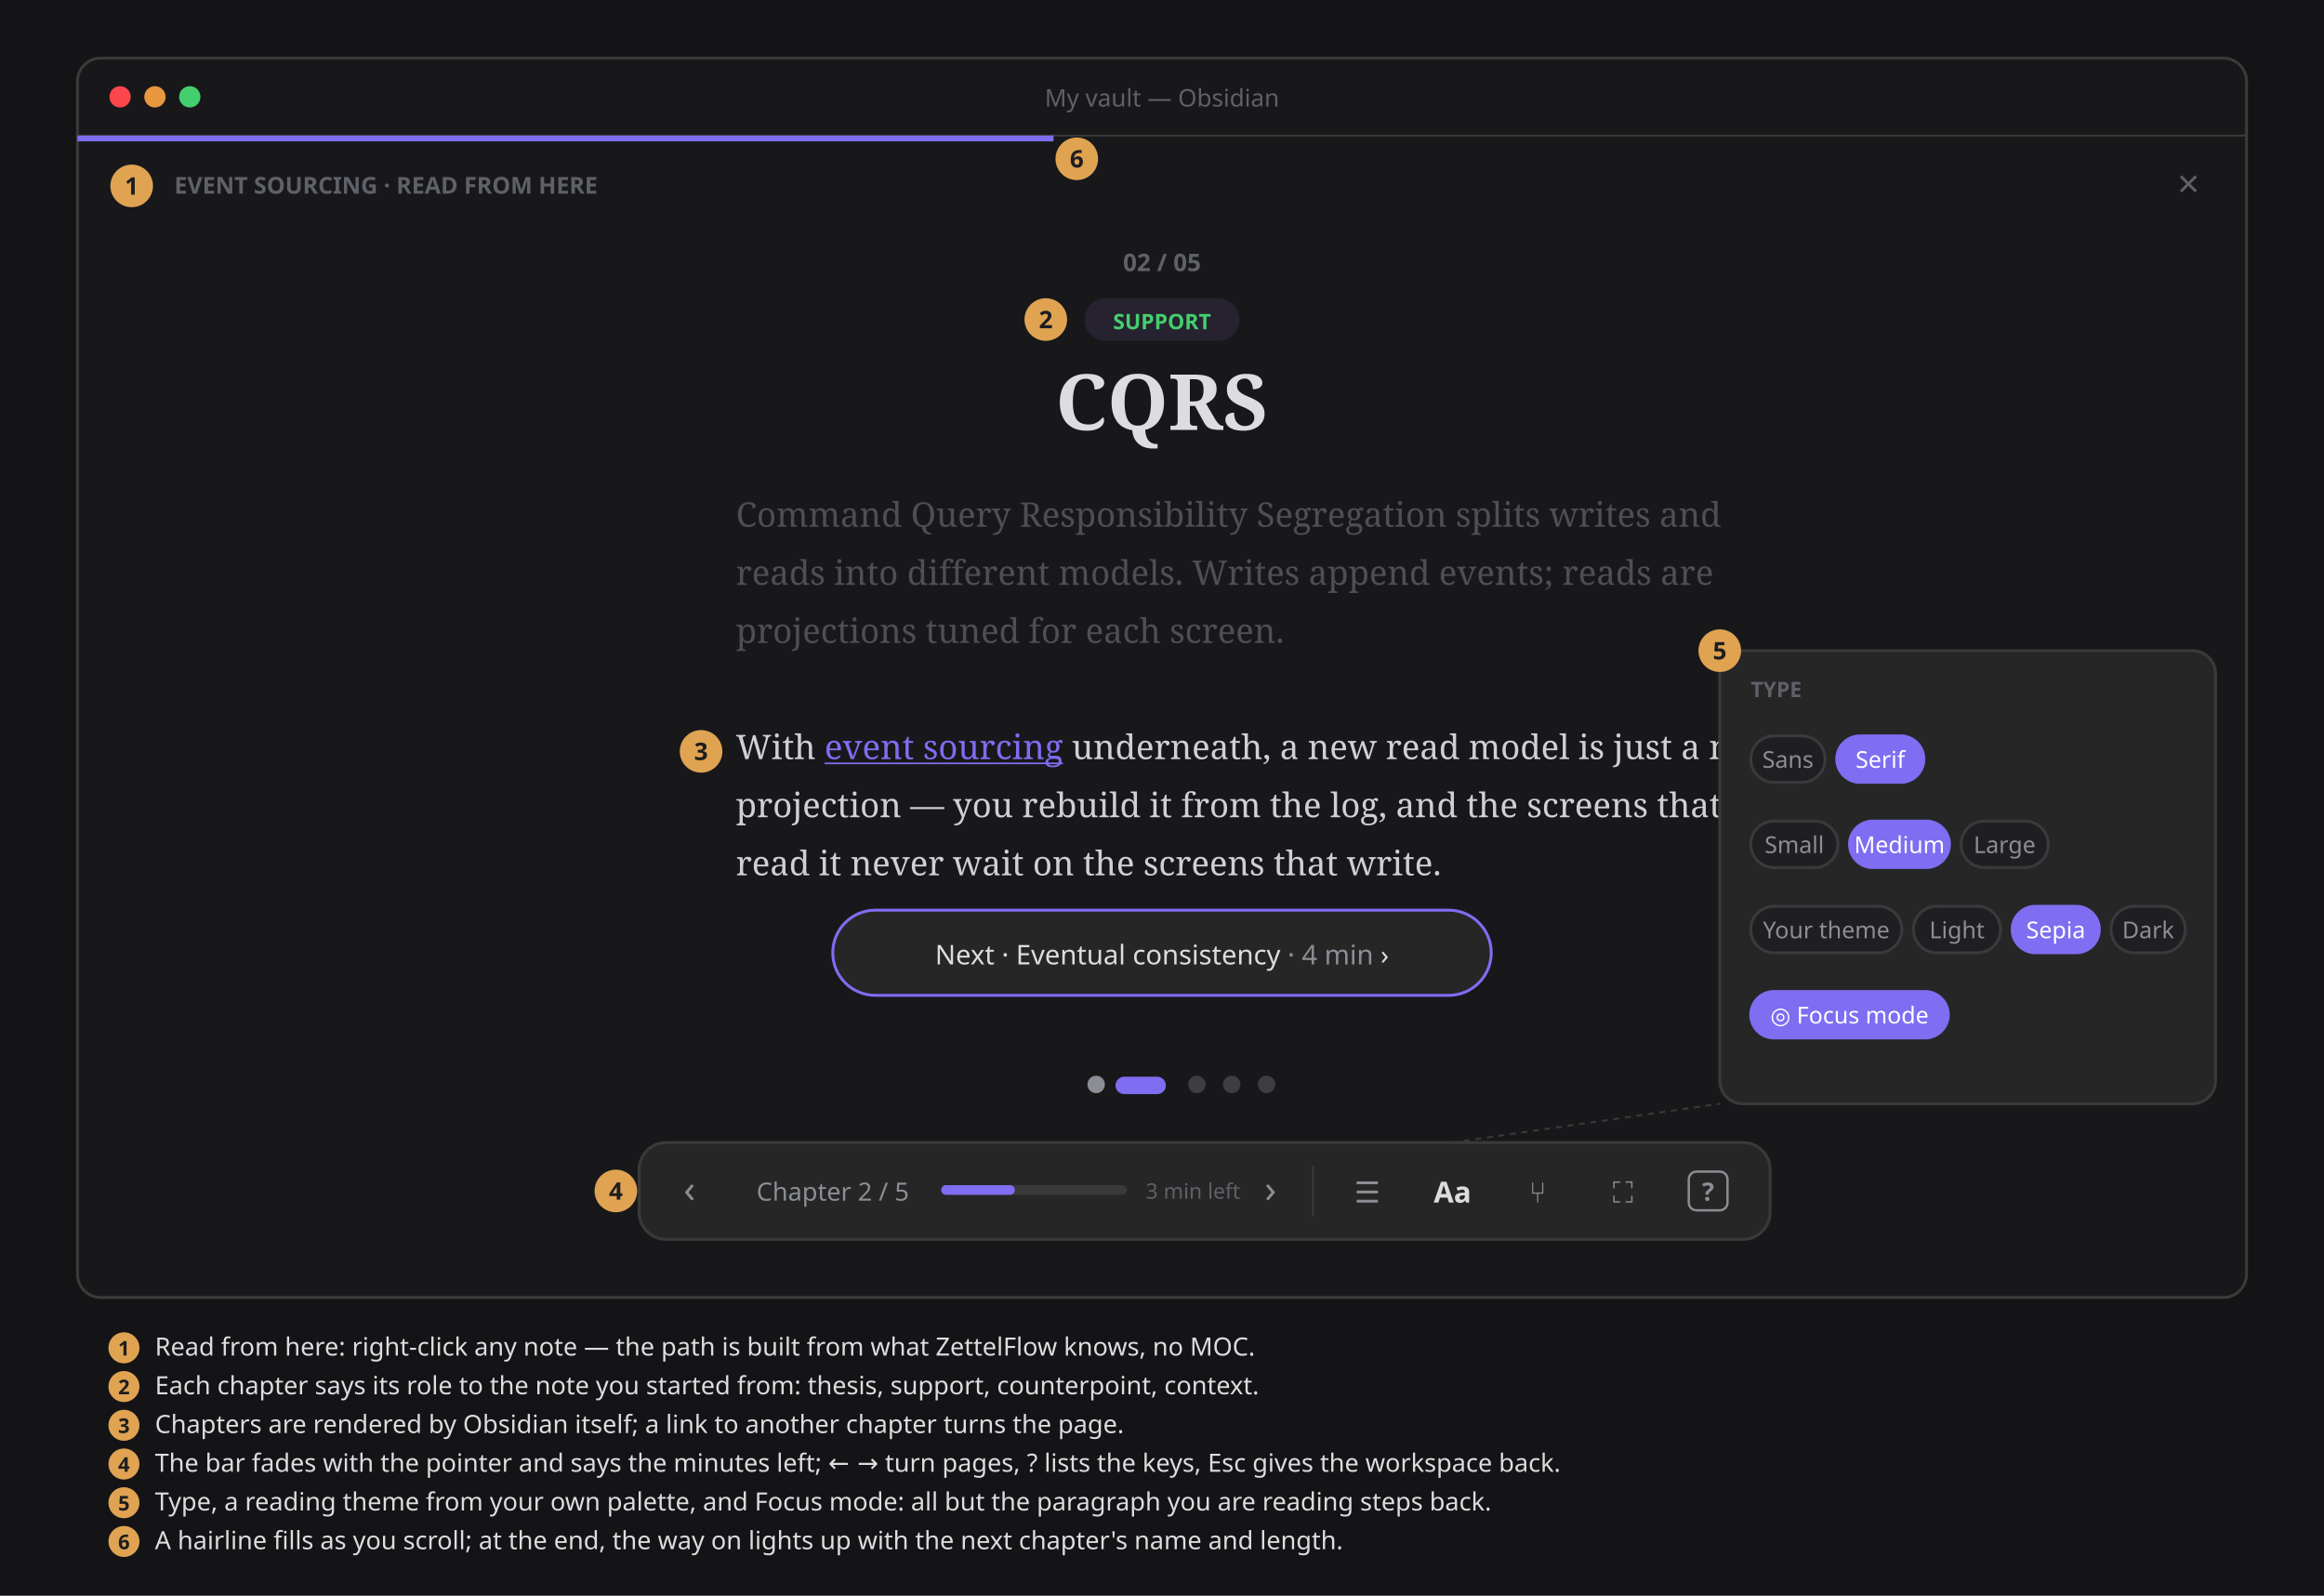
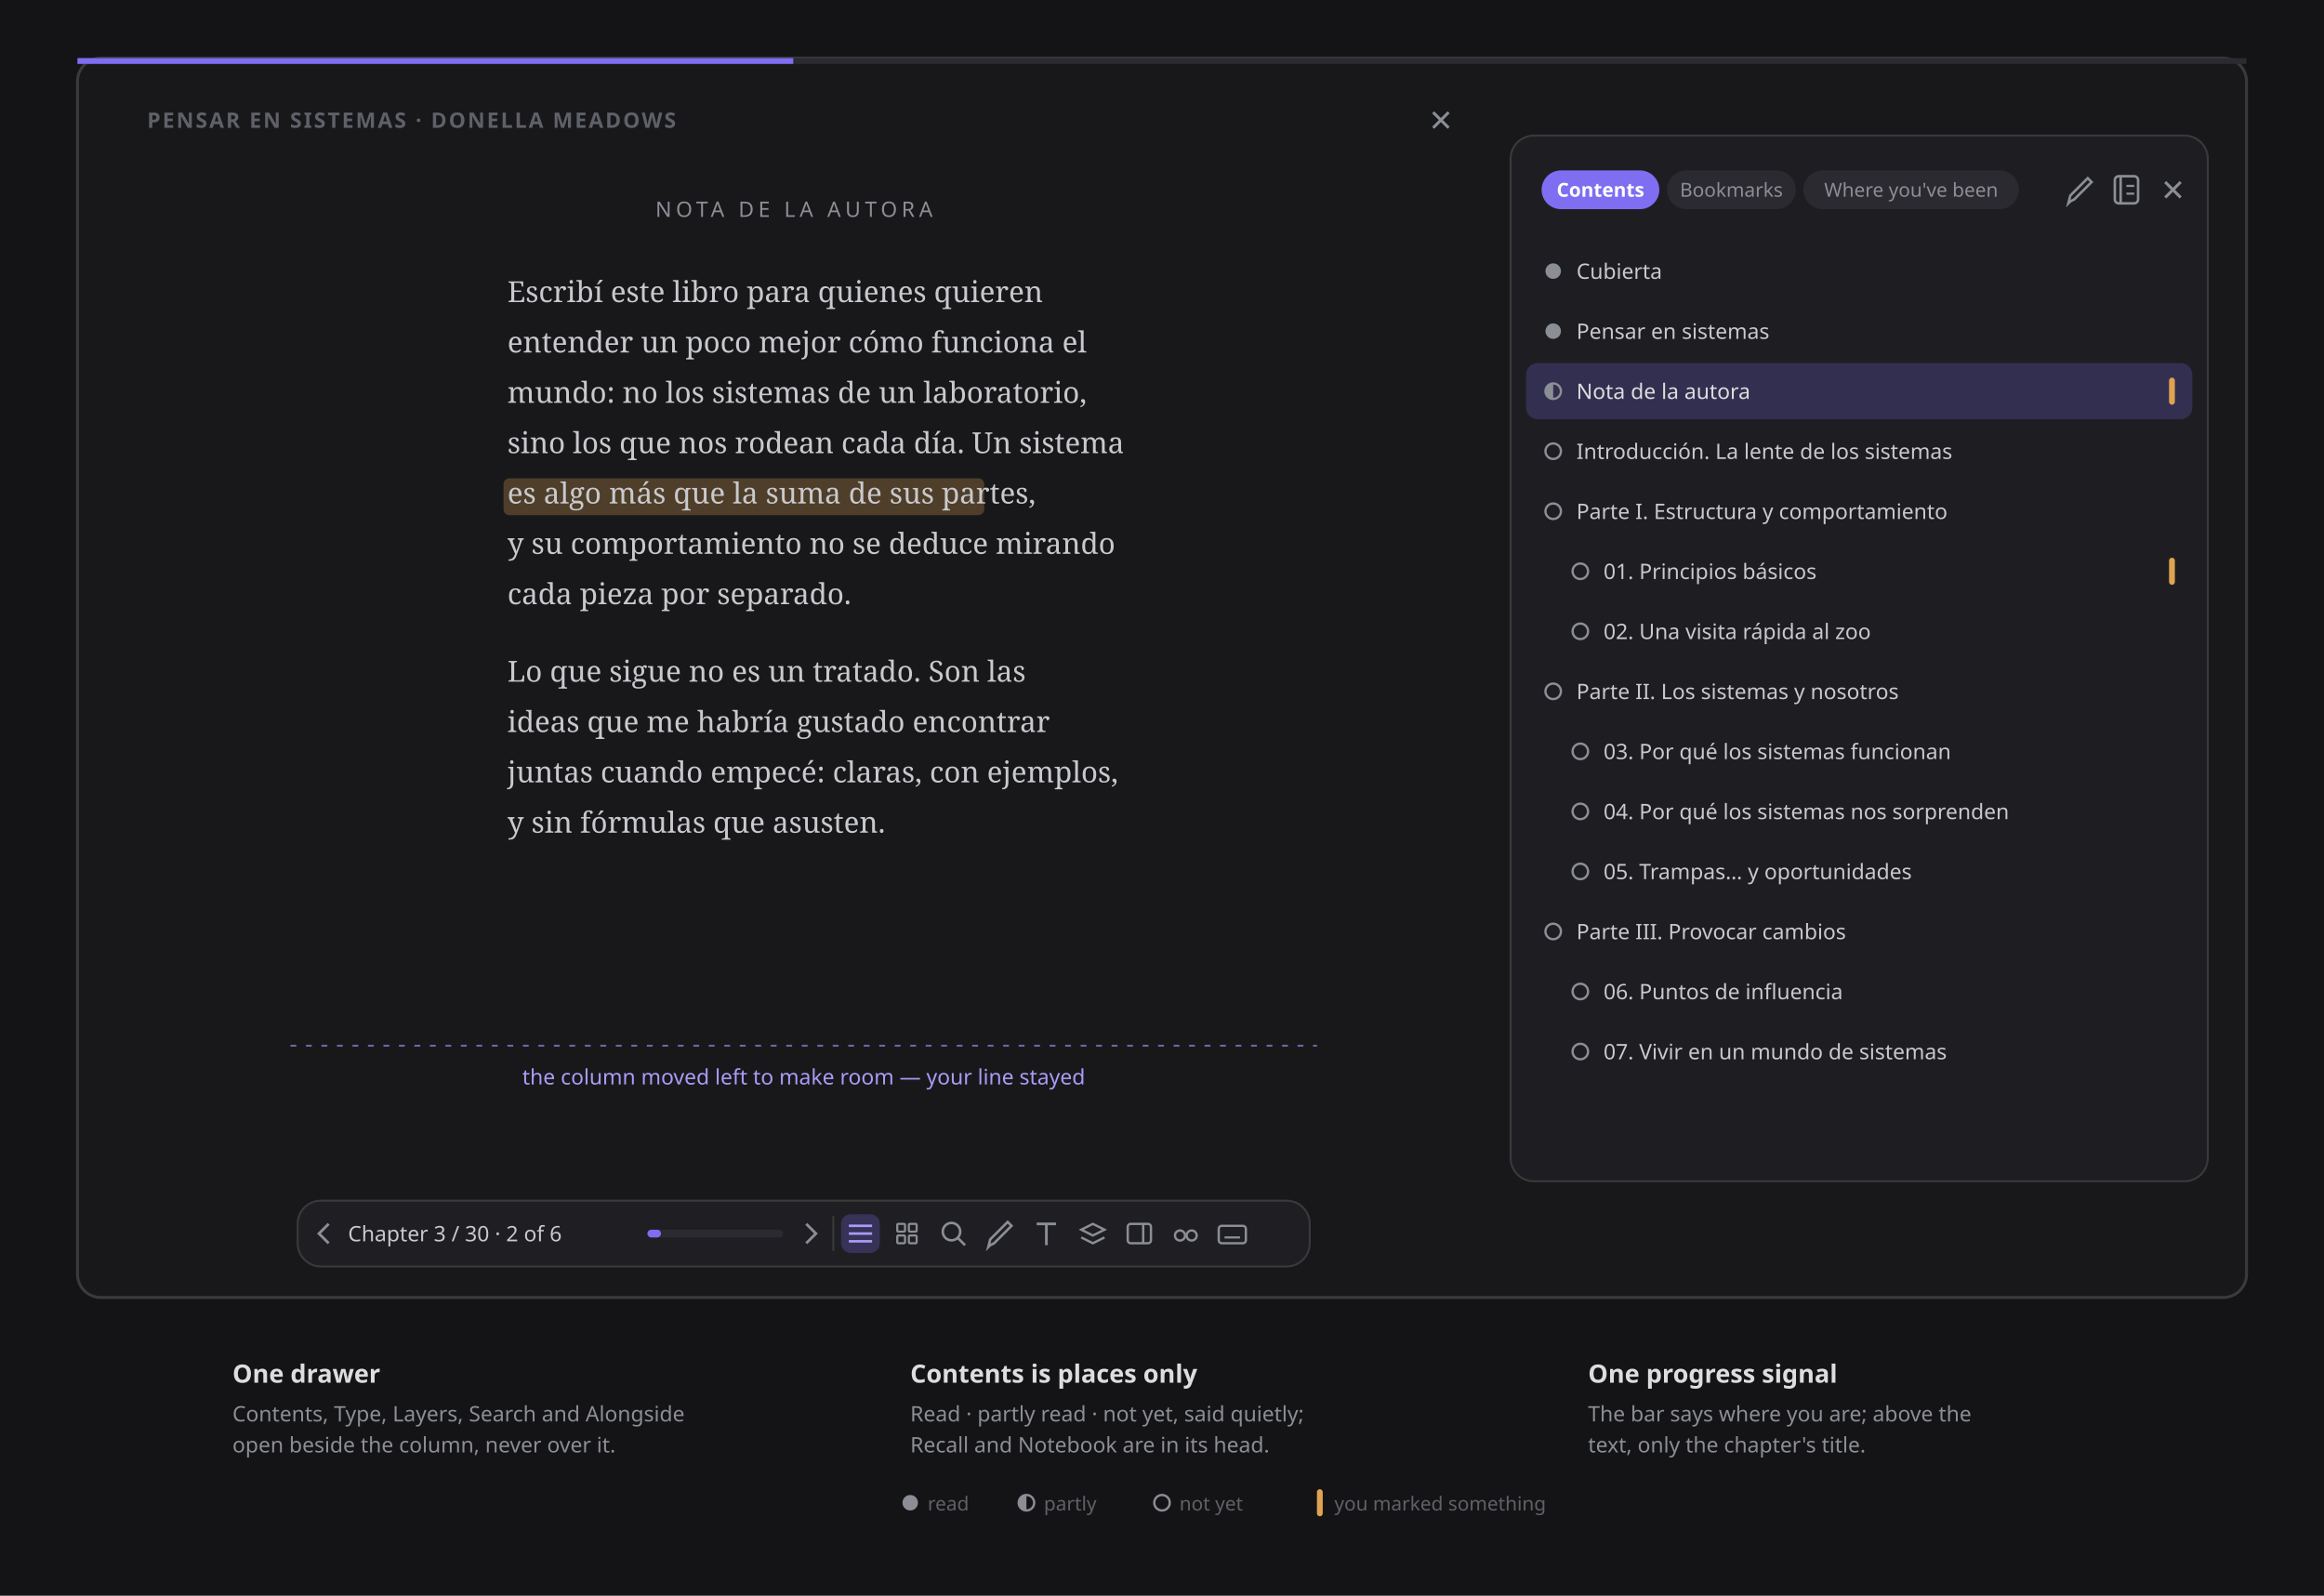
- <svg xmlns="http://www.w3.org/2000/svg" width="1200" height="824" viewBox="0 0 1200 824" role="img" aria-label="The ZettelFlow Reader: a chapter in focus mode, the progress hairline across the top, the minutes left in the bar, and the type panel with Focus mode on">
+ <svg xmlns="http://www.w3.org/2000/svg" width="1200" height="824" viewBox="0 0 1200 824" role="img" aria-label="The ZettelFlow Reader with its one drawer. A book, Pensar en sistemas, read in pages: the top line names the book, a hairline across the top fills as you read, and above the text the chapter's title, Nota de la autora, in small letter-spaced capitals — never a count. Contents is open in the drawer docked on the right beside the column, which has moved left to make room: its tabs Contents, Bookmarks and Where you've been, then a pencil for Recall this chapter and a notebook for Notebook, then its close. Each entry has a quiet glyph — filled for read, half for partly read, hollow for not read yet — the chapter you are in is washed in the accent colour, and a small highlight-coloured mark sits at the end of the rows where you marked something. No numbers in any row. The bar is centred under the column and reads Chapter 3 / 30 · 2 of 6, its Contents button pressed; a book of thirty chapters shows no dots.">
  <rect width="1200" height="824" fill="#141416" />
  <rect x="40" y="30" width="1120" height="640" rx="12" fill="#18181b" stroke="#3a3a3a" stroke-width="1.5" />
-   <circle cx="62" cy="50" r="5.5" fill="#fb464c" stroke="none" stroke-width="0" />
-   <circle cx="80" cy="50" r="5.5" fill="#e9973f" stroke="none" stroke-width="0" />
-   <circle cx="98" cy="50" r="5.5" fill="#44cf6e" stroke="none" stroke-width="0" />
-   <text x="600" y="55" fill="#5f6168" font-family="sans-serif" font-size="12.5" font-weight="400" text-anchor="middle">My vault — Obsidian</text>
-   <line x1="40" y1="70" x2="1160" y2="70" stroke="#3a3a3a" stroke-width="1" />
-   <rect x="40" y="70" width="504" height="3" fill="#7f6df2" />
-   <text x="90" y="100" fill="#5f6168" font-family="sans-serif" font-size="12" font-weight="600" text-anchor="start">EVENT SOURCING  ·  READ FROM HERE</text>
-   <text x="1130" y="102" fill="#5f6168" font-family="sans-serif" font-size="20" font-weight="400" text-anchor="middle">×</text>
-   <text x="600" y="140" fill="#5f6168" font-family="sans-serif" font-size="12.5" font-weight="600" text-anchor="middle">02  /  05</text>
-   <rect x="560" y="154" width="80" height="22" rx="11" fill="#26222f" stroke="none" stroke-width="1.5" />
-   <text x="600" y="170" fill="#44cf6e" font-family="sans-serif" font-size="11" font-weight="700" text-anchor="middle">SUPPORT</text>
-   <text x="600" y="222" fill="#dcddde" font-family="Georgia, serif" font-size="40" font-weight="700" text-anchor="middle">CQRS</text>
-   <text x="380" y="272" fill="#cfd0d4" opacity="0.3" font-family="Georgia, serif" font-size="17.5" font-weight="400" text-anchor="start">Command Query Responsibility Segregation splits writes and</text>
-   <text x="380" y="302" fill="#cfd0d4" opacity="0.3" font-family="Georgia, serif" font-size="17.5" font-weight="400" text-anchor="start">reads into different models. Writes append events; reads are</text>
-   <text x="380" y="332" fill="#cfd0d4" opacity="0.3" font-family="Georgia, serif" font-size="17.5" font-weight="400" text-anchor="start">projections tuned for each screen.</text>
-   <text x="380" y="392" font-family="Georgia, serif" font-size="17.5" fill="#cfd0d4">With <tspan fill="#7f6df2" text-decoration="underline">event sourcing</tspan> underneath, a new read model is just a new</text>
-   <text x="380" y="422" fill="#cfd0d4" font-family="Georgia, serif" font-size="17.5" font-weight="400" text-anchor="start">projection — you rebuild it from the log, and the screens that</text>
-   <text x="380" y="452" fill="#cfd0d4" font-family="Georgia, serif" font-size="17.5" font-weight="400" text-anchor="start">read it never wait on the screens that write.</text>
-   <rect x="430" y="470" width="340" height="44" rx="22" fill="#262626" stroke="#7f6df2" stroke-width="1.5" />
-   <text x="600" y="498" fill="#dcddde" font-family="sans-serif" font-size="14" font-weight="400" text-anchor="middle">Next · Eventual consistency  <tspan fill="#8b8e94">· 4 min</tspan>  ›</text>
-   <circle cx="566" cy="560" r="4.5" fill="#8b8e94" stroke="none" stroke-width="0" />
-   <rect x="576" y="556" width="26" height="9" rx="4.5" fill="#7f6df2" stroke="none" stroke-width="1.5" />
-   <circle cx="618" cy="560" r="4.5" fill="#3d3d44" stroke="none" stroke-width="0" />
-   <circle cx="636" cy="560" r="4.5" fill="#3d3d44" stroke="none" stroke-width="0" />
-   <circle cx="654" cy="560" r="4.5" fill="#3d3d44" stroke="none" stroke-width="0" />
-   <rect x="330" y="590" width="584" height="50" rx="14" fill="#262626" stroke="#3a3a3a" stroke-width="1.5" />
-   <text x="356" y="621" fill="#8b8e94" font-family="sans-serif" font-size="20" font-weight="400" text-anchor="middle">‹</text>
-   <text x="430" y="620" fill="#8b8e94" font-family="sans-serif" font-size="13" font-weight="400" text-anchor="middle">Chapter 2 / 5</text>
-   <rect x="486" y="612" width="96" height="5" rx="2.5" fill="#3a3a3a" stroke="none" stroke-width="1.5" />
-   <rect x="486" y="612" width="38" height="5" rx="2.5" fill="#7f6df2" stroke="none" stroke-width="1.5" />
-   <text x="616" y="619" fill="#5f6168" font-family="sans-serif" font-size="11" font-weight="400" text-anchor="middle">3 min left</text>
-   <text x="656" y="621" fill="#8b8e94" font-family="sans-serif" font-size="20" font-weight="400" text-anchor="middle">›</text>
-   <line x1="678" y1="602" x2="678" y2="628" stroke="#3a3a3a" />
-   <text x="706" y="621" fill="#8b8e94" font-family="sans-serif" font-size="15" font-weight="400" text-anchor="middle">☰</text>
-   <text x="750" y="621" fill="#dcddde" font-family="sans-serif" font-size="15" font-weight="700" text-anchor="middle">Aa</text>
-   <text x="794" y="621" fill="#8b8e94" font-family="sans-serif" font-size="15" font-weight="400" text-anchor="middle">⑂</text>
-   <text x="838" y="621" fill="#8b8e94" font-family="sans-serif" font-size="15" font-weight="400" text-anchor="middle">⛶</text>
-   <rect x="872" y="605" width="20" height="20" rx="4" fill="none" stroke="#8b8e94" stroke-width="1.2" />
-   <text x="882" y="620" fill="#8b8e94" font-family="sans-serif" font-size="13" font-weight="700" text-anchor="middle">?</text>
-   <rect x="888" y="336" width="256" height="234" rx="12" fill="#262626" stroke="#3a3a3a" stroke-width="1.5" />
-   <text x="904" y="360" fill="#5f6168" font-family="sans-serif" font-size="11" font-weight="700" text-anchor="start">TYPE</text>
-   <rect x="904" y="380" width="38.4" height="24" rx="12" fill="#1f1f23" stroke="#3a3a3a" stroke-width="1.5" />
-   <text x="923.2" y="396.5" fill="#8b8e94" font-family="sans-serif" font-size="12" font-weight="400" text-anchor="middle">Sans</text>
-   <rect x="948.4" y="380" width="45.0" height="24" rx="12" fill="#7f6df2" stroke="#7f6df2" stroke-width="1.5" />
-   <text x="970.9" y="396.5" fill="#fff" font-family="sans-serif" font-size="12" font-weight="400" text-anchor="middle">Serif</text>
-   <rect x="904" y="424" width="45.0" height="24" rx="12" fill="#1f1f23" stroke="#3a3a3a" stroke-width="1.5" />
-   <text x="926.5" y="440.5" fill="#8b8e94" font-family="sans-serif" font-size="12" font-weight="400" text-anchor="middle">Small</text>
-   <rect x="955.0" y="424" width="51.6" height="24" rx="12" fill="#7f6df2" stroke="#7f6df2" stroke-width="1.5" />
-   <text x="980.8" y="440.5" fill="#fff" font-family="sans-serif" font-size="12" font-weight="400" text-anchor="middle">Medium</text>
-   <rect x="1012.6" y="424" width="45.0" height="24" rx="12" fill="#1f1f23" stroke="#3a3a3a" stroke-width="1.5" />
-   <text x="1035.1" y="440.5" fill="#8b8e94" font-family="sans-serif" font-size="12" font-weight="400" text-anchor="middle">Large</text>
-   <rect x="904" y="468" width="78.0" height="24" rx="12" fill="#1f1f23" stroke="#3a3a3a" stroke-width="1.5" />
-   <text x="943.0" y="484.5" fill="#8b8e94" font-family="sans-serif" font-size="12" font-weight="400" text-anchor="middle">Your theme</text>
-   <rect x="988.0" y="468" width="45.0" height="24" rx="12" fill="#1f1f23" stroke="#3a3a3a" stroke-width="1.5" />
-   <text x="1010.5" y="484.5" fill="#8b8e94" font-family="sans-serif" font-size="12" font-weight="400" text-anchor="middle">Light</text>
-   <rect x="1039.0" y="468" width="45.0" height="24" rx="12" fill="#7f6df2" stroke="#7f6df2" stroke-width="1.5" />
-   <text x="1061.5" y="484.5" fill="#fff" font-family="sans-serif" font-size="12" font-weight="400" text-anchor="middle">Sepia</text>
-   <rect x="1090.0" y="468" width="38.4" height="24" rx="12" fill="#1f1f23" stroke="#3a3a3a" stroke-width="1.5" />
-   <rect x="904" y="512" width="102" height="24" rx="12" fill="#7f6df2" stroke="#7f6df2" stroke-width="1.5" />
-   <text x="955" y="528.5" fill="#fff" font-family="sans-serif" font-size="12" font-weight="400" text-anchor="middle">◎  Focus mode</text>
-   <text x="1109.2" y="484.5" fill="#8b8e94" font-family="sans-serif" font-size="12" font-weight="400" text-anchor="middle">Dark</text>
-   <path d="M750 590 L888 570" stroke="#3a3a3a" stroke-width="1" stroke-dasharray="3 3" fill="none" />
-   <circle cx="68" cy="96" r="11" fill="#e0a351" stroke="none" stroke-width="0" />
-   <text x="68" y="100.5" fill="#1e1e1e" font-family="sans-serif" font-size="12.5" font-weight="700" text-anchor="middle">1</text>
-   <circle cx="540" cy="165" r="11" fill="#e0a351" stroke="none" stroke-width="0" />
-   <text x="540" y="169.5" fill="#1e1e1e" font-family="sans-serif" font-size="12.5" font-weight="700" text-anchor="middle">2</text>
-   <circle cx="362" cy="388" r="11" fill="#e0a351" stroke="none" stroke-width="0" />
-   <text x="362" y="392.5" fill="#1e1e1e" font-family="sans-serif" font-size="12.5" font-weight="700" text-anchor="middle">3</text>
-   <circle cx="318" cy="615" r="11" fill="#e0a351" stroke="none" stroke-width="0" />
-   <text x="318" y="619.5" fill="#1e1e1e" font-family="sans-serif" font-size="12.5" font-weight="700" text-anchor="middle">4</text>
-   <circle cx="888" cy="336" r="11" fill="#e0a351" stroke="none" stroke-width="0" />
-   <text x="888" y="340.5" fill="#1e1e1e" font-family="sans-serif" font-size="12.5" font-weight="700" text-anchor="middle">5</text>
-   <circle cx="556" cy="82" r="11" fill="#e0a351" stroke="none" stroke-width="0" />
-   <text x="556" y="86.5" fill="#1e1e1e" font-family="sans-serif" font-size="12.5" font-weight="700" text-anchor="middle">6</text>
-   <circle cx="64" cy="696" r="8" fill="#e0a351" stroke="none" stroke-width="0" />
-   <text x="64" y="700" fill="#1e1e1e" font-family="sans-serif" font-size="10.5" font-weight="700" text-anchor="middle">1</text>
-   <text x="80" y="700" fill="#dcddde" font-family="sans-serif" font-size="13" font-weight="400" text-anchor="start">Read from here: right-click any note — the path is built from what ZettelFlow knows, no MOC.</text>
-   <circle cx="64" cy="716" r="8" fill="#e0a351" stroke="none" stroke-width="0" />
-   <text x="64" y="720" fill="#1e1e1e" font-family="sans-serif" font-size="10.5" font-weight="700" text-anchor="middle">2</text>
-   <text x="80" y="720" fill="#dcddde" font-family="sans-serif" font-size="13" font-weight="400" text-anchor="start">Each chapter says its role to the note you started from: thesis, support, counterpoint, context.</text>
-   <circle cx="64" cy="736" r="8" fill="#e0a351" stroke="none" stroke-width="0" />
-   <text x="64" y="740" fill="#1e1e1e" font-family="sans-serif" font-size="10.5" font-weight="700" text-anchor="middle">3</text>
-   <text x="80" y="740" fill="#dcddde" font-family="sans-serif" font-size="13" font-weight="400" text-anchor="start">Chapters are rendered by Obsidian itself; a link to another chapter turns the page.</text>
-   <circle cx="64" cy="756" r="8" fill="#e0a351" stroke="none" stroke-width="0" />
-   <text x="64" y="760" fill="#1e1e1e" font-family="sans-serif" font-size="10.5" font-weight="700" text-anchor="middle">4</text>
-   <text x="80" y="760" fill="#dcddde" font-family="sans-serif" font-size="13" font-weight="400" text-anchor="start">The bar fades with the pointer and says the minutes left; ← → turn pages, ? lists the keys, Esc gives the workspace back.</text>
-   <circle cx="64" cy="776" r="8" fill="#e0a351" stroke="none" stroke-width="0" />
-   <text x="64" y="780" fill="#1e1e1e" font-family="sans-serif" font-size="10.5" font-weight="700" text-anchor="middle">5</text>
-   <text x="80" y="780" fill="#dcddde" font-family="sans-serif" font-size="13" font-weight="400" text-anchor="start">Type, a reading theme from your own palette, and Focus mode: all but the paragraph you are reading steps back.</text>
-   <circle cx="64" cy="796" r="8" fill="#e0a351" stroke="none" stroke-width="0" />
-   <text x="64" y="800" fill="#1e1e1e" font-family="sans-serif" font-size="10.5" font-weight="700" text-anchor="middle">6</text>
-   <text x="80" y="800" fill="#dcddde" font-family="sans-serif" font-size="13" font-weight="400" text-anchor="start">A hairline fills as you scroll; at the end, the way on lights up with the next chapter's name and length.</text>
+   <rect x="40" y="30" width="1120" height="3" rx="0" fill="#2a2a30" />
+   <rect x="40" y="30" width="369.6" height="3" rx="0" fill="#7f6df2" />
+   <text x="76" y="66" fill="#5f6168" font-family="sans-serif" font-size="11" font-weight="600" letter-spacing="1">PENSAR EN SISTEMAS · DONELLA MEADOWS</text>
+   <path d="M 740.0 58.0 L 748.0 66.0 M 748.0 58.0 L 740.0 66.0" stroke="#8b8e94" stroke-width="1.5" fill="none" />
+   <text x="410" y="112" fill="#8b8e94" font-family="sans-serif" font-size="11" text-anchor="middle" letter-spacing="2.2">NOTA DE LA AUTORA</text>
+   <text x="262" y="156" fill="#c8c9cc" font-family="serif" font-size="15">Escribí este libro para quienes quieren</text>
+   <text x="262" y="182" fill="#c8c9cc" font-family="serif" font-size="15">entender un poco mejor cómo funciona el</text>
+   <text x="262" y="208" fill="#c8c9cc" font-family="serif" font-size="15">mundo: no los sistemas de un laboratorio,</text>
+   <text x="262" y="234" fill="#c8c9cc" font-family="serif" font-size="15">sino los que nos rodean cada día. Un sistema</text>
+   <rect x="260.0" y="247" width="248.2" height="19" rx="3" fill="#e0a351" opacity="0.28" />
+   <text x="262" y="260" fill="#c8c9cc" font-family="serif" font-size="15">es algo más que la suma de sus partes,</text>
+   <text x="262" y="286" fill="#c8c9cc" font-family="serif" font-size="15">y su comportamiento no se deduce mirando</text>
+   <text x="262" y="312" fill="#c8c9cc" font-family="serif" font-size="15">cada pieza por separado.</text>
+   <text x="262" y="352" fill="#c8c9cc" font-family="serif" font-size="15">Lo que sigue no es un tratado. Son las</text>
+   <text x="262" y="378" fill="#c8c9cc" font-family="serif" font-size="15">ideas que me habría gustado encontrar</text>
+   <text x="262" y="404" fill="#c8c9cc" font-family="serif" font-size="15">juntas cuando empecé: claras, con ejemplos,</text>
+   <text x="262" y="430" fill="#c8c9cc" font-family="serif" font-size="15">y sin fórmulas que asusten.</text>
+   <path d="M 150 540 L 680 540" stroke="#a99cf5" stroke-width="1" fill="none" stroke-dasharray="3 5" opacity="0.6" />
+   <text x="415" y="560" fill="#a99cf5" font-family="sans-serif" font-size="11" text-anchor="middle">the column moved left to make room — your line stayed</text>
+   <rect x="780" y="70" width="360" height="540" rx="12" fill="#1e1e22" stroke="#3a3a3a" stroke-width="1" />
+   <rect x="796" y="88" width="60.8" height="20" rx="10.0" fill="#7f6df2" />
+   <text x="826.4" y="101.6" fill="#ffffff" font-family="sans-serif" font-size="10" font-weight="600" text-anchor="middle">Contents</text>
+   <rect x="860.8" y="88" width="66.4" height="20" rx="10.0" fill="#2a2a30" />
+   <text x="894.0" y="101.6" fill="#8b8e94" font-family="sans-serif" font-size="10" text-anchor="middle">Bookmarks</text>
+   <rect x="931.2" y="88" width="111.2" height="20" rx="10.0" fill="#2a2a30" />
+   <text x="986.8" y="101.6" fill="#8b8e94" font-family="sans-serif" font-size="10" text-anchor="middle">Where you've been</text>
+   <path d="M 1069 104 L 1068 105 L 1069 101 L 1078 92 L 1080 94 L 1071 103 Z" stroke="#8b8e94" stroke-width="1.3" fill="none" />
+   <rect x="1092" y="91" width="12" height="14" rx="2" fill="none" stroke="#8b8e94" stroke-width="1.3" />
+   <path d="M 1095 91 L 1095 105" stroke="#8b8e94" stroke-width="1.3" fill="none" />
+   <path d="M 1098 96 L 1102 96" stroke="#8b8e94" stroke-width="1.1" fill="none" />
+   <path d="M 1098 100 L 1102 100" stroke="#8b8e94" stroke-width="1.1" fill="none" />
+   <path d="M 1118.0 94.0 L 1126.0 102.0 M 1126.0 94.0 L 1118.0 102.0" stroke="#8b8e94" stroke-width="1.5" fill="none" />
+   <circle cx="802" cy="140" r="4" fill="#8b8e94" />
+   <text x="814" y="144" fill="#c8c9cc" font-family="sans-serif" font-size="11">Cubierta</text>
+   <circle cx="802" cy="171" r="4" fill="#8b8e94" />
+   <text x="814" y="175" fill="#c8c9cc" font-family="sans-serif" font-size="11">Pensar en sistemas</text>
+   <rect x="788" y="187.5" width="344" height="29" rx="6" fill="#7f6df2" opacity="0.22" />
+   <circle cx="802" cy="202" r="4" fill="none" stroke="#8b8e94" stroke-width="1.2" />
+   <path d="M 802 198 A 4 4 0 0 0 802 206 Z" stroke="none" stroke-width="0" fill="#8b8e94" />
+   <text x="814" y="206" fill="#dcddde" font-family="sans-serif" font-size="11">Nota de la autora</text>
+   <rect x="1120" y="195" width="3" height="14" rx="1.5" fill="#e0a351" />
+   <circle cx="802" cy="233" r="4" fill="none" stroke="#8b8e94" stroke-width="1.2" />
+   <text x="814" y="237" fill="#c8c9cc" font-family="sans-serif" font-size="11">Introducción. La lente de los sistemas</text>
+   <circle cx="802" cy="264" r="4" fill="none" stroke="#8b8e94" stroke-width="1.2" />
+   <text x="814" y="268" fill="#c8c9cc" font-family="sans-serif" font-size="11">Parte I. Estructura y comportamiento</text>
+   <circle cx="816" cy="295" r="4" fill="none" stroke="#8b8e94" stroke-width="1.2" />
+   <text x="828" y="299" fill="#c8c9cc" font-family="sans-serif" font-size="11">01. Principios básicos</text>
+   <rect x="1120" y="288" width="3" height="14" rx="1.5" fill="#e0a351" />
+   <circle cx="816" cy="326" r="4" fill="none" stroke="#8b8e94" stroke-width="1.2" />
+   <text x="828" y="330" fill="#c8c9cc" font-family="sans-serif" font-size="11">02. Una visita rápida al zoo</text>
+   <circle cx="802" cy="357" r="4" fill="none" stroke="#8b8e94" stroke-width="1.2" />
+   <text x="814" y="361" fill="#c8c9cc" font-family="sans-serif" font-size="11">Parte II. Los sistemas y nosotros</text>
+   <circle cx="816" cy="388" r="4" fill="none" stroke="#8b8e94" stroke-width="1.2" />
+   <text x="828" y="392" fill="#c8c9cc" font-family="sans-serif" font-size="11">03. Por qué los sistemas funcionan</text>
+   <circle cx="816" cy="419" r="4" fill="none" stroke="#8b8e94" stroke-width="1.2" />
+   <text x="828" y="423" fill="#c8c9cc" font-family="sans-serif" font-size="11">04. Por qué los sistemas nos sorprenden</text>
+   <circle cx="816" cy="450" r="4" fill="none" stroke="#8b8e94" stroke-width="1.2" />
+   <text x="828" y="454" fill="#c8c9cc" font-family="sans-serif" font-size="11">05. Trampas… y oportunidades</text>
+   <circle cx="802" cy="481" r="4" fill="none" stroke="#8b8e94" stroke-width="1.2" />
+   <text x="814" y="485" fill="#c8c9cc" font-family="sans-serif" font-size="11">Parte III. Provocar cambios</text>
+   <circle cx="816" cy="512" r="4" fill="none" stroke="#8b8e94" stroke-width="1.2" />
+   <text x="828" y="516" fill="#c8c9cc" font-family="sans-serif" font-size="11">06. Puntos de influencia</text>
+   <circle cx="816" cy="543" r="4" fill="none" stroke="#8b8e94" stroke-width="1.2" />
+   <text x="828" y="547" fill="#c8c9cc" font-family="sans-serif" font-size="11">07. Vivir en un mundo de sistemas</text>
+   <rect x="153.7" y="620" width="522.6" height="34" rx="12" fill="#1f1f23" stroke="#3a3a3a" stroke-width="1" />
+   <path d="M 169.7 632 L 164.7 637 L 169.7 642" stroke="#8b8e94" stroke-width="1.4" fill="none" />
+   <text x="179.7" y="641" fill="#c8c9cc" font-family="sans-serif" font-size="11">Chapter 3 / 30 · 2 of 6</text>
+   <rect x="334.3" y="635" width="70" height="4" rx="2" fill="#2a2a30" />
+   <rect x="334.3" y="635" width="7.0" height="4" rx="2" fill="#7f6df2" />
+   <path d="M 416.3 632 L 421.3 637 L 416.3 642" stroke="#8b8e94" stroke-width="1.4" fill="none" />
+   <path d="M 430.3 628 L 430.3 646" stroke="#3a3a3a" stroke-width="1" fill="none" />
+   <rect x="434.3" y="627" width="20" height="20" rx="5" fill="#7f6df2" opacity="0.25" />
+   <path d="M 438.3 633 L 450.3 633" stroke="#a99cf5" stroke-width="1.3" fill="none" />
+   <path d="M 438.3 637 L 450.3 637" stroke="#a99cf5" stroke-width="1.3" fill="none" />
+   <path d="M 438.3 641 L 450.3 641" stroke="#a99cf5" stroke-width="1.3" fill="none" />
+   <rect x="463.3" y="632" width="4" height="4" rx="0.5" fill="none" stroke="#8b8e94" stroke-width="1.1" />
+   <rect x="463.3" y="638" width="4" height="4" rx="0.5" fill="none" stroke="#8b8e94" stroke-width="1.1" />
+   <rect x="469.3" y="632" width="4" height="4" rx="0.5" fill="none" stroke="#8b8e94" stroke-width="1.1" />
+   <rect x="469.3" y="638" width="4" height="4" rx="0.5" fill="none" stroke="#8b8e94" stroke-width="1.1" />
+   <circle cx="491.3" cy="636" r="4.5" fill="none" stroke="#8b8e94" stroke-width="1.3" />
+   <path d="M 494.8 639.5 L 498.3 643" stroke="#8b8e94" stroke-width="1.3" fill="none" />
+   <path d="M 511.3 643 L 510.3 644 L 511.3 640 L 520.3 631 L 522.3 633 L 513.3 642 Z" stroke="#8b8e94" stroke-width="1.3" fill="none" />
+   <path d="M 535.3 632 L 545.3 632" stroke="#8b8e94" stroke-width="1.4" fill="none" />
+   <path d="M 540.3 632 L 540.3 643" stroke="#8b8e94" stroke-width="1.4" fill="none" />
+   <path d="M 558.3 635 L 564.3 632 L 570.3 635 L 564.3 638 Z" stroke="#8b8e94" stroke-width="1.2" fill="none" />
+   <path d="M 558.3 639 L 564.3 642 L 570.3 639" stroke="#8b8e94" stroke-width="1.2" fill="none" />
+   <rect x="582.3" y="632" width="12" height="10" rx="1.5" fill="none" stroke="#8b8e94" stroke-width="1.2" />
+   <path d="M 590.3 632 L 590.3 642" stroke="#8b8e94" stroke-width="1.2" fill="none" />
+   <circle cx="609.3" cy="638" r="2.6" fill="none" stroke="#8b8e94" stroke-width="1.2" />
+   <circle cx="615.3" cy="638" r="2.6" fill="none" stroke="#8b8e94" stroke-width="1.2" />
+   <rect x="629.3" y="633" width="14" height="9" rx="1.5" fill="none" stroke="#8b8e94" stroke-width="1.2" />
+   <path d="M 632.3 639 L 640.3 639" stroke="#8b8e94" stroke-width="1.1" fill="none" />
+   <text x="120" y="714" fill="#dcddde" font-family="sans-serif" font-size="13" font-weight="700">One drawer</text>
+   <text x="120" y="734" fill="#8b8e94" font-family="sans-serif" font-size="11">Contents, Type, Layers, Search and Alongside</text>
+   <text x="120" y="750" fill="#8b8e94" font-family="sans-serif" font-size="11">open beside the column, never over it.</text>
+   <text x="470" y="714" fill="#dcddde" font-family="sans-serif" font-size="13" font-weight="700">Contents is places only</text>
+   <text x="470" y="734" fill="#8b8e94" font-family="sans-serif" font-size="11">Read · partly read · not yet, said quietly;</text>
+   <text x="470" y="750" fill="#8b8e94" font-family="sans-serif" font-size="11">Recall and Notebook are in its head.</text>
+   <text x="820" y="714" fill="#dcddde" font-family="sans-serif" font-size="13" font-weight="700">One progress signal</text>
+   <text x="820" y="734" fill="#8b8e94" font-family="sans-serif" font-size="11">The bar says where you are; above the</text>
+   <text x="820" y="750" fill="#8b8e94" font-family="sans-serif" font-size="11">text, only the chapter's title.</text>
+   <circle cx="470" cy="776" r="4" fill="#8b8e94" />
+   <text x="479" y="780" fill="#5f6168" font-family="sans-serif" font-size="10">read</text>
+   <circle cx="530" cy="776" r="4" fill="none" stroke="#8b8e94" stroke-width="1.2" />
+   <path d="M 530 772 A 4 4 0 0 0 530 780 Z" stroke="none" stroke-width="0" fill="#8b8e94" />
+   <text x="539" y="780" fill="#5f6168" font-family="sans-serif" font-size="10">partly</text>
+   <circle cx="600" cy="776" r="4" fill="none" stroke="#8b8e94" stroke-width="1.2" />
+   <text x="609" y="780" fill="#5f6168" font-family="sans-serif" font-size="10">not yet</text>
+   <rect x="680" y="769" width="3" height="14" rx="1.5" fill="#e0a351" />
+   <text x="689" y="780" fill="#5f6168" font-family="sans-serif" font-size="10">you marked something</text>
</svg>
